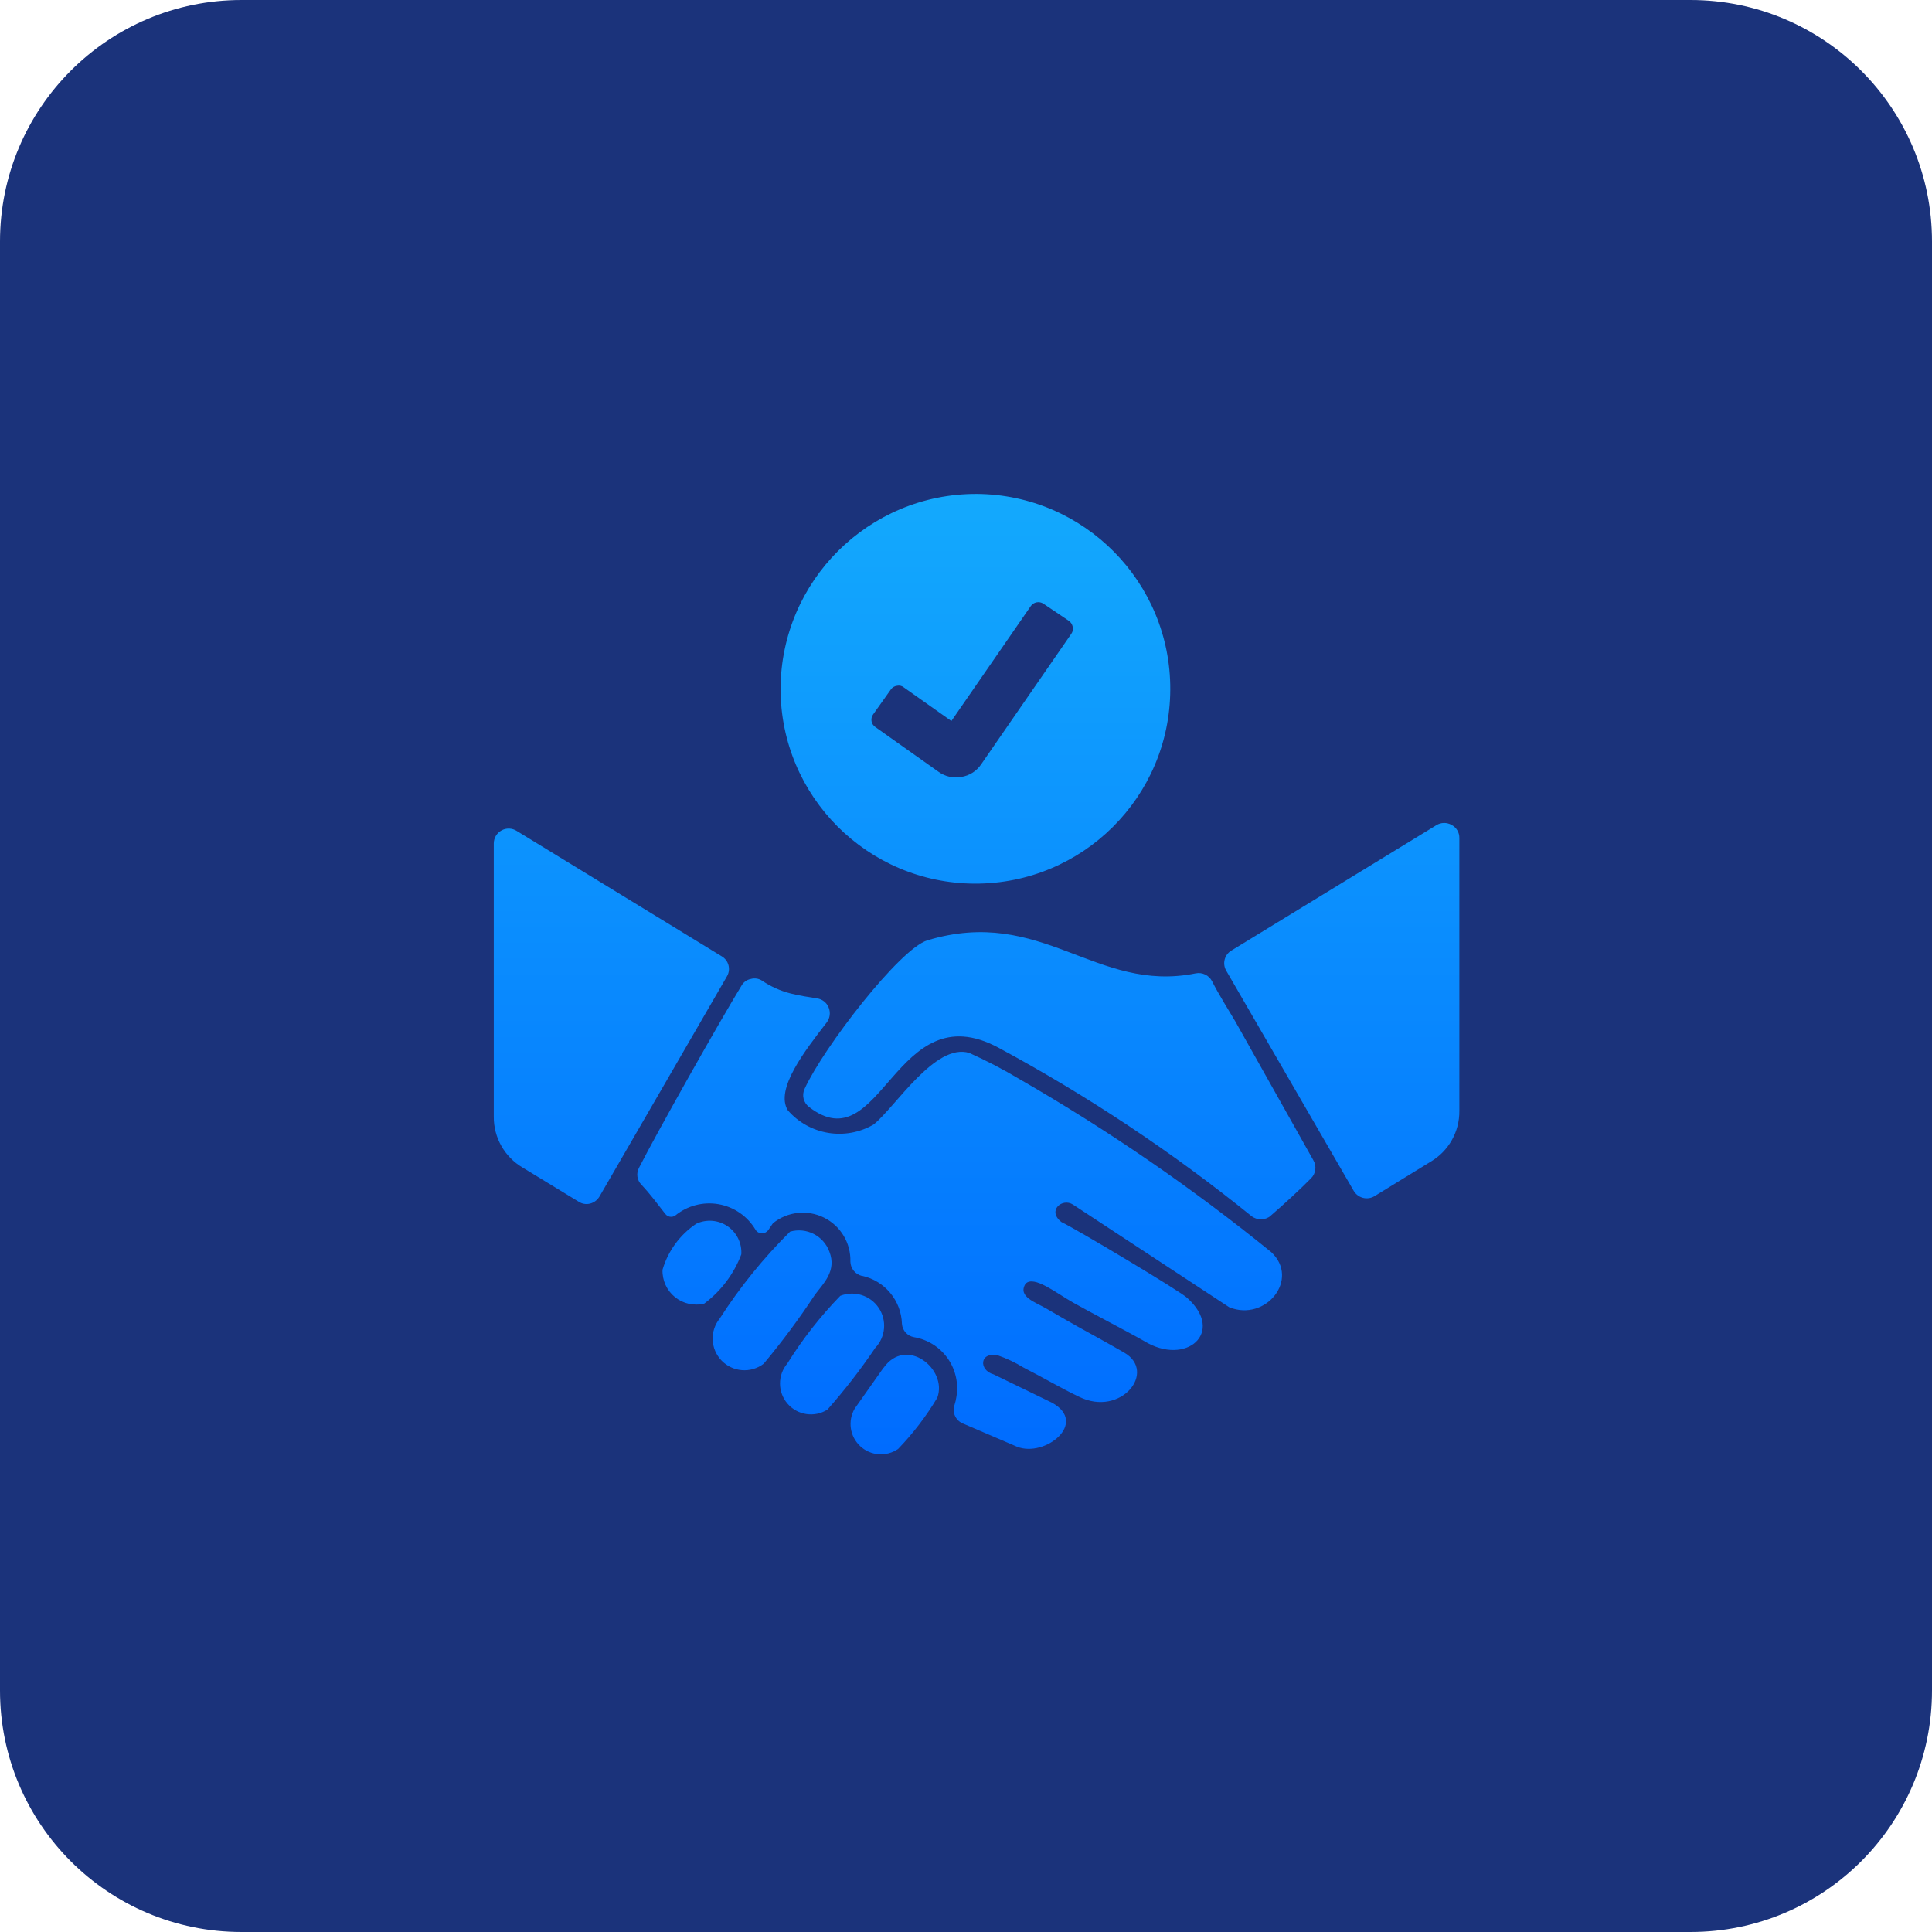
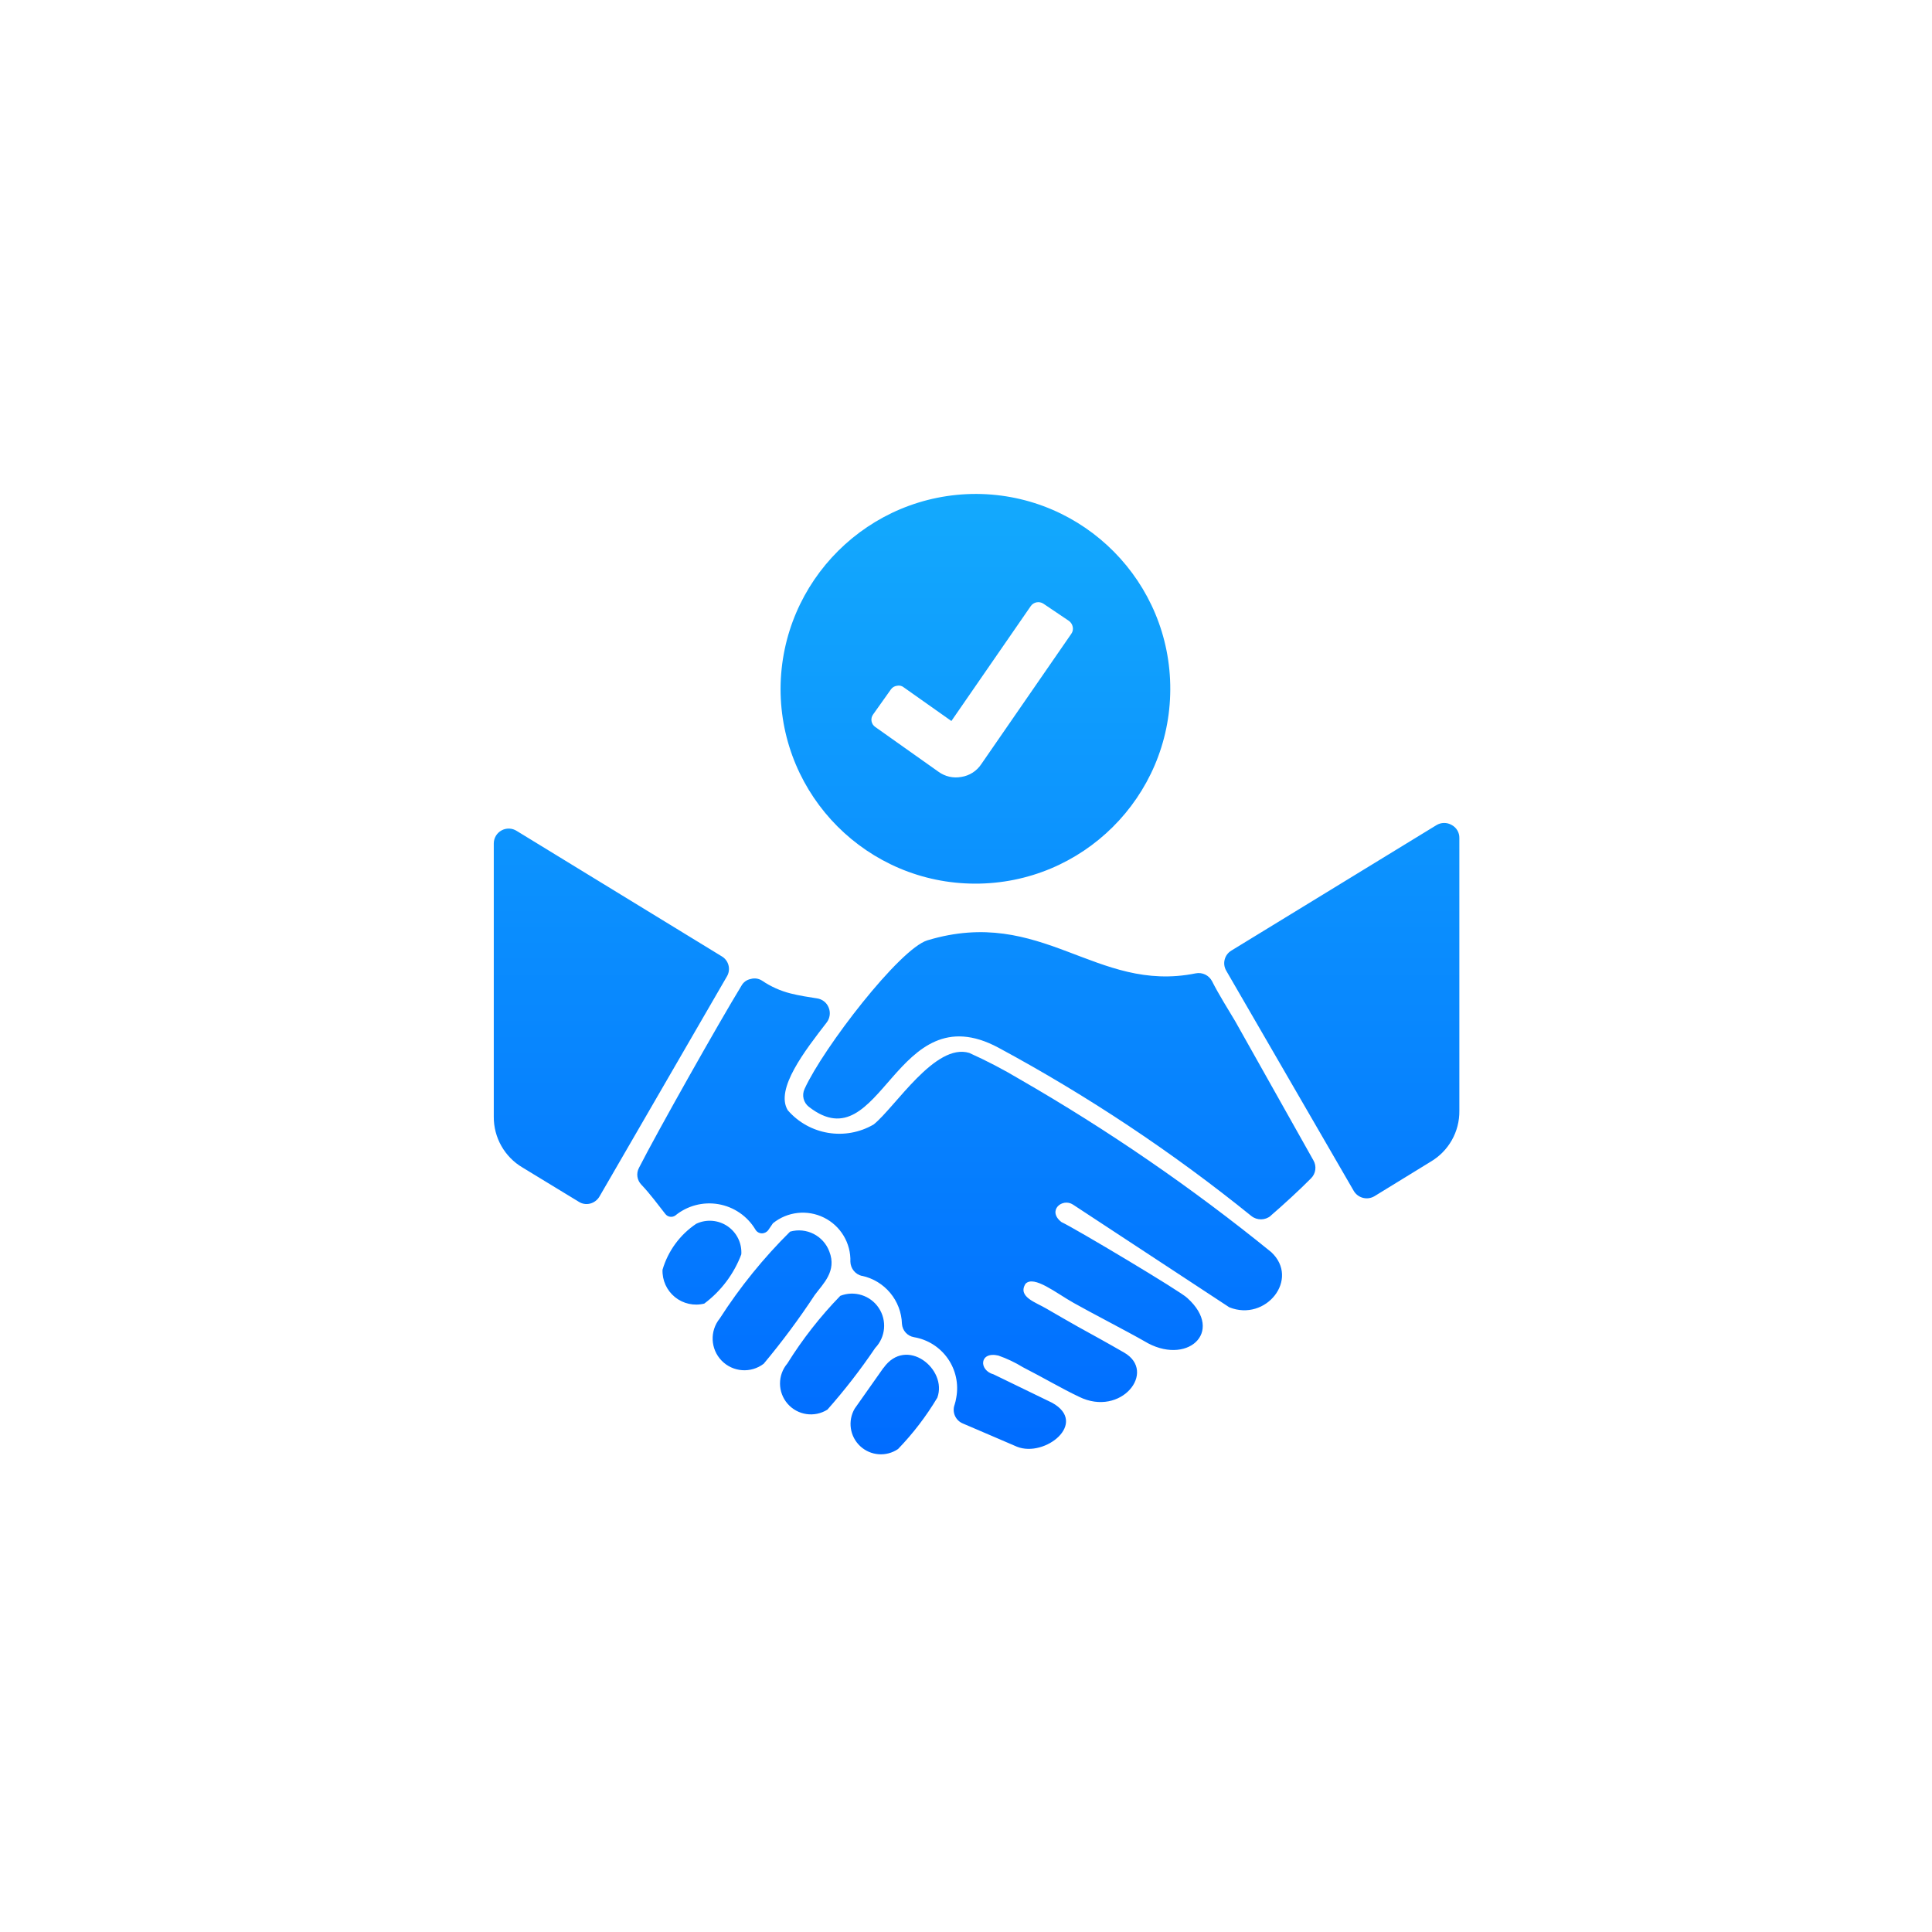
<svg xmlns="http://www.w3.org/2000/svg" width="64" height="64" viewBox="0 0 64 64" version="1.1" id="svg22009">
  <defs id="defs22002">
    <linearGradient id="linear-gradient" x1="0.5" x2="0.5" y2="1" gradientUnits="objectBoundingBox">
      <stop offset="0" stop-color="#13a9fd" id="stop21992" />
      <stop offset="1" stop-color="#0073c6" id="stop21994" />
    </linearGradient>
    <linearGradient id="linear-gradient-2" x1="0.5" x2="0.5" y2="1" gradientUnits="objectBoundingBox">
      <stop offset="0" stop-color="#13a9fd" id="stop21997" />
      <stop offset="1" stop-color="#006cff" id="stop21999" />
    </linearGradient>
  </defs>
  <g id="Group_7128" data-name="Group 7128" transform="translate(-88 -1458)">
-     <g id="Group_6056" data-name="Group 6056" transform="translate(88 1458)">
-       <circle id="Ellipse_607" data-name="Ellipse 607" cx="20.5" cy="20.5" r="20.5" transform="translate(1 1)" fill="url(#linear-gradient)" />
-       <rect id="Rectangle_4843" data-name="Rectangle 4843" width="64" height="64" rx="8" transform="translate(0 0)" fill="#050f36" style="fill:#1b337b;fill-opacity:1" />
-     </g>
+     <g id="Group_6056" data-name="Group 6056" transform="translate(88 1458)" />
    <path id="Path_5840" data-name="Path 5840" d="M82.193,25.9a1.68,1.68,0,0,1,1.328,1.591.483.483,0,0,0,.4.443,1.713,1.713,0,0,1,1.4,2,1.544,1.544,0,0,1-.055.235.49.49,0,0,0,.273.624c.6.253,1.364.588,1.792.769.928.371,2.374-.786,1.164-1.456l-1.937-.94c-.5-.136-.473-.769.155-.624a4.222,4.222,0,0,1,.819.389c.691.353,1.273.7,1.856.977,1.392.687,2.592-.832,1.492-1.465-.5-.289-1.155-.651-1.519-.85-.346-.2-.709-.4-1.055-.606s-.964-.389-.691-.823c.282-.289,1.01.307,1.592.633.491.28,1.837.977,2.338,1.266,1.392.85,2.692-.289,1.428-1.428-.173-.19-3.747-2.324-4.166-2.513-.491-.38.027-.814.382-.579l5.175,3.4c1.21.488,2.347-.931,1.392-1.826a63.391,63.391,0,0,0-8.34-5.732,16.228,16.228,0,0,0-1.665-.868c-1.128-.343-2.447,1.79-3.165,2.369a2.258,2.258,0,0,1-2.847-.47c-.427-.7.573-1.98,1.292-2.911a.5.5,0,0,0,.064-.488.489.489,0,0,0-.391-.307c-.291-.045-.582-.09-.873-.163a2.981,2.981,0,0,1-.946-.425.456.456,0,0,0-.373-.054.443.443,0,0,0-.309.226c-.746,1.22-2.811,4.882-3.393,6.03a.477.477,0,0,0,.082.561c.291.307.528.633.791.967a.242.242,0,0,0,.327.054,1.78,1.78,0,0,1,2.656.461.249.249,0,0,0,.209.127.26.26,0,0,0,.218-.108l.155-.226a1.575,1.575,0,0,1,2.565,1.275.5.5,0,0,0,.382.47ZM85.995,0A6.455,6.455,0,1,1,79.5,6.455,6.479,6.479,0,0,1,85.995,0Zm-2.41,6.41,1.574,1.112,2.629-3.806a.306.306,0,0,1,.418-.081l.846.57a.319.319,0,0,1,.127.2.287.287,0,0,1-.046.226L86.15,8.95a.968.968,0,0,1-.664.425.978.978,0,0,1-.755-.172L82.639,7.721a.292.292,0,0,1-.073-.416l.591-.832a.288.288,0,0,1,.2-.118.264.264,0,0,1,.227.054Zm17.445,15.714-1.855,1.139a.5.5,0,0,1-.691-.181l-4.22-7.288a.489.489,0,0,1,.173-.669l6.785-4.15a.491.491,0,0,1,.509-.009.477.477,0,0,1,.255.434v9.032a1.928,1.928,0,0,1-.955,1.691ZM76.708,24.176A2.772,2.772,0,0,0,75.59,25.7a1.113,1.113,0,0,0,1.383,1.121A3.644,3.644,0,0,0,78.2,25.189,1.048,1.048,0,0,0,76.708,24.176Zm6.2,4.774L81.956,30.3a1.006,1.006,0,0,0,1.437,1.338,9.356,9.356,0,0,0,1.3-1.7c.346-.949-1.028-2.052-1.783-.985Zm-1.428-2.387a13.339,13.339,0,0,0-1.755,2.242,1.024,1.024,0,0,0,1.328,1.528,19.861,19.861,0,0,0,1.583-2.043,1.064,1.064,0,0,0-1.155-1.727Zm-1.665-2.125a16.926,16.926,0,0,0-2.328,2.875,1.052,1.052,0,0,0,1.455,1.5,24.852,24.852,0,0,0,1.692-2.278c.273-.371.737-.786.482-1.438a1.074,1.074,0,0,0-1.3-.66Zm15.917-.524c.4-.343.991-.886,1.337-1.239a.491.491,0,0,0,.082-.6l-2.592-4.611c-.209-.353-.546-.886-.764-1.32a.5.5,0,0,0-.546-.262c-3.311.669-5.084-2.242-8.886-1.094-.919.28-3.447,3.562-4.066,4.918a.489.489,0,0,0,.145.6c2.41,1.871,2.838-3.806,6.276-1.962A54.312,54.312,0,0,1,95.1,23.923a.509.509,0,0,0,.637-.009ZM70,20.623V11.582a.494.494,0,0,1,.764-.416l6.785,4.15a.485.485,0,0,1,.173.669l-4.22,7.288a.506.506,0,0,1-.309.235.475.475,0,0,1-.382-.063l-1.856-1.13a1.938,1.938,0,0,1-.955-1.691Z" transform="translate(34.357 1474.362)" fill-rule="evenodd" fill="url(#linear-gradient-2)" />
  </g>
</svg>
